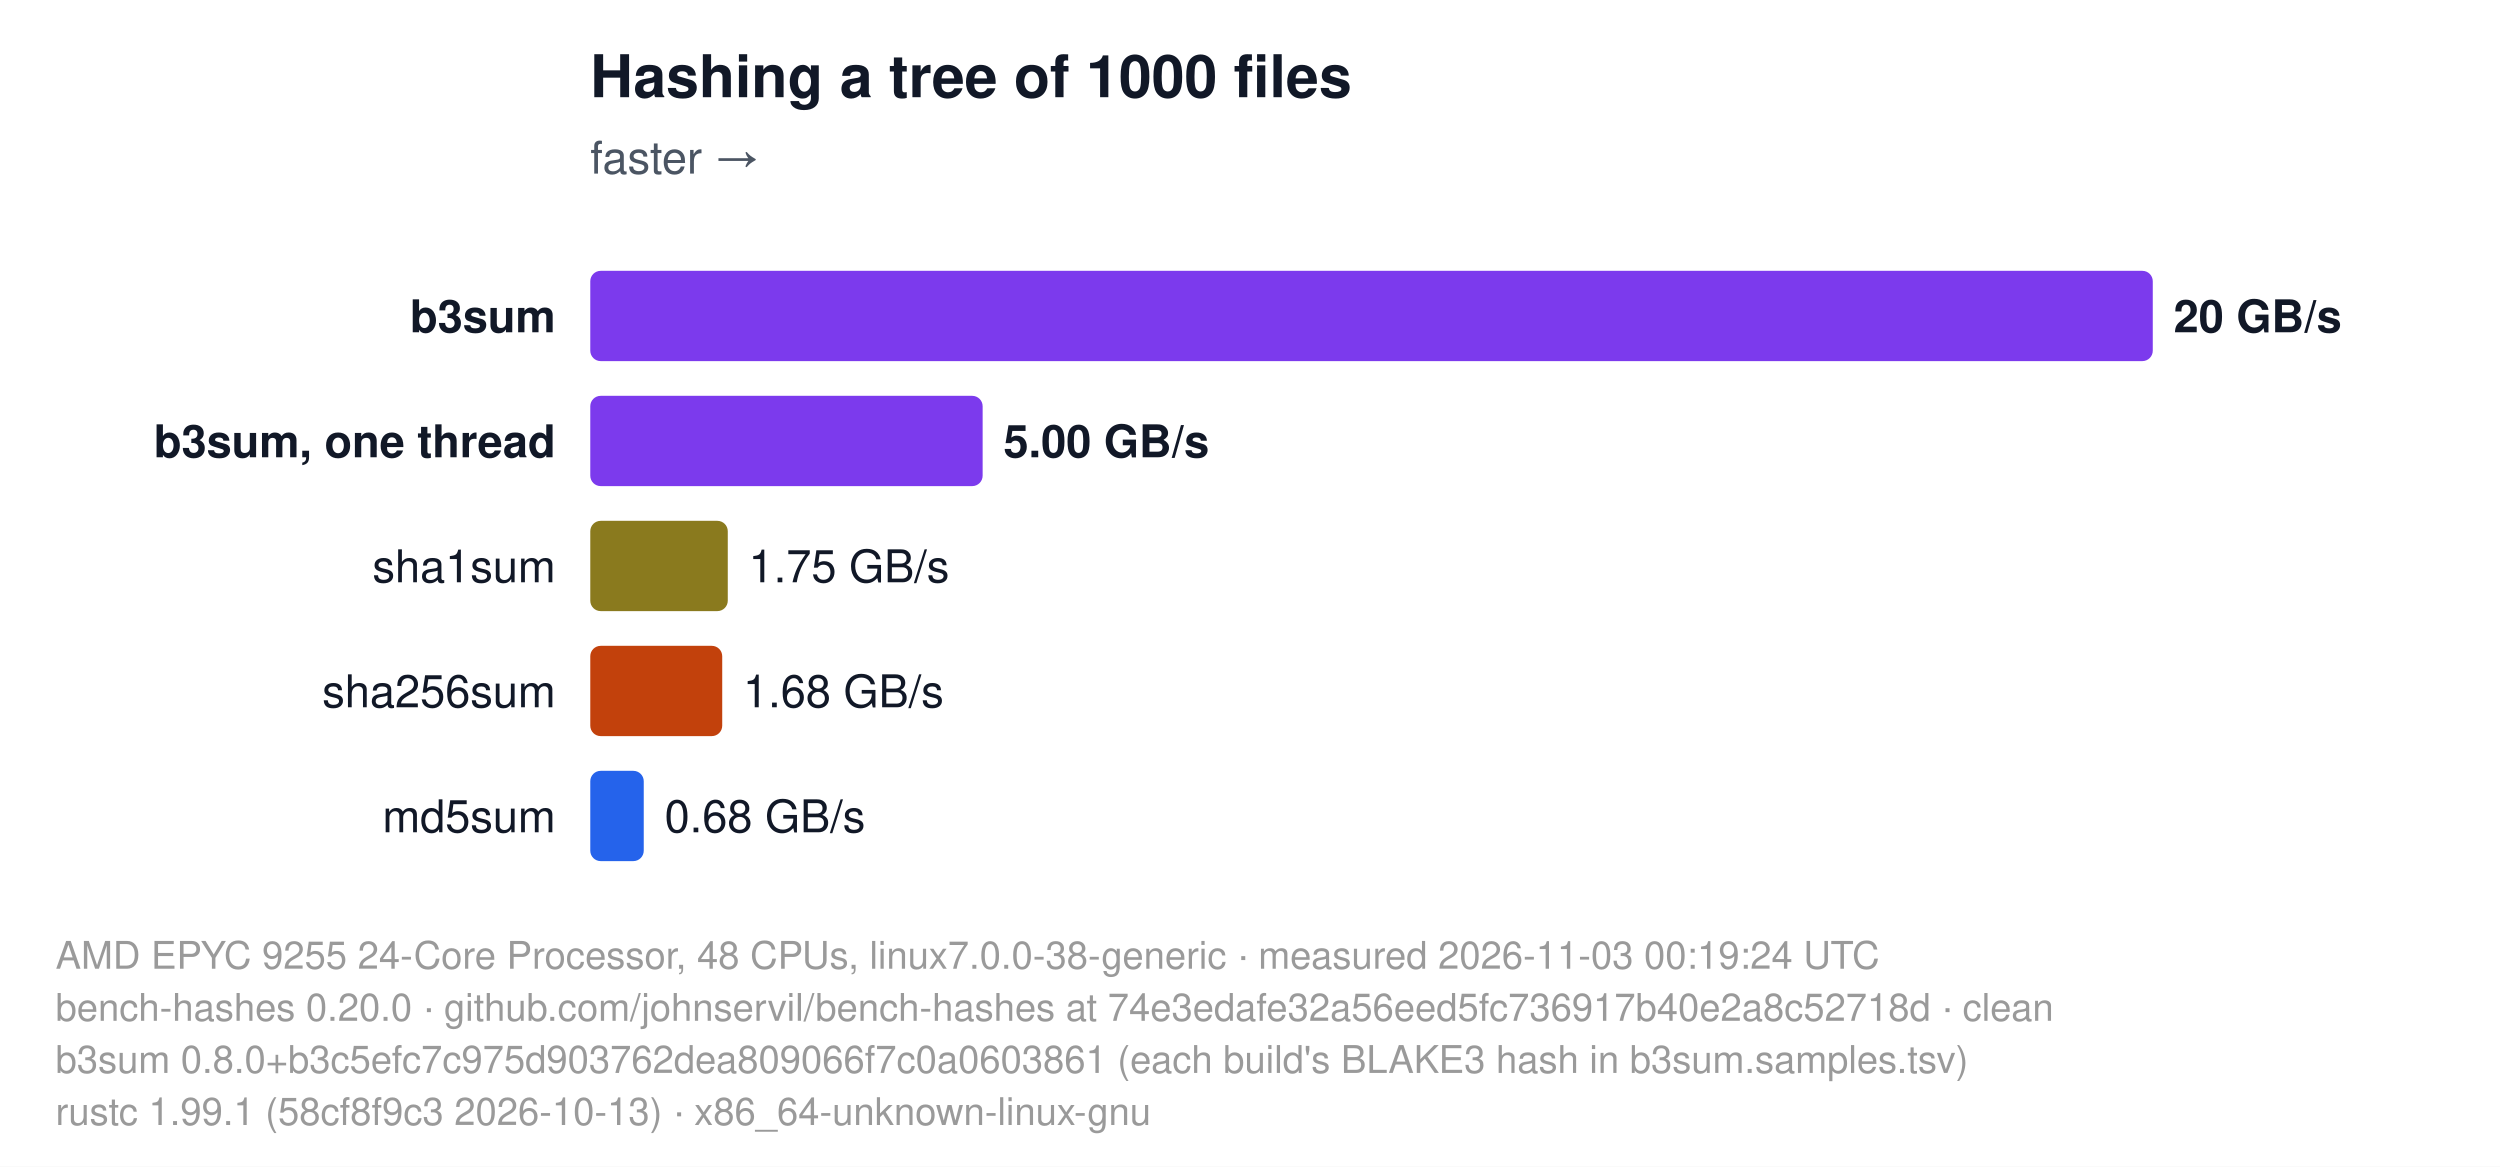
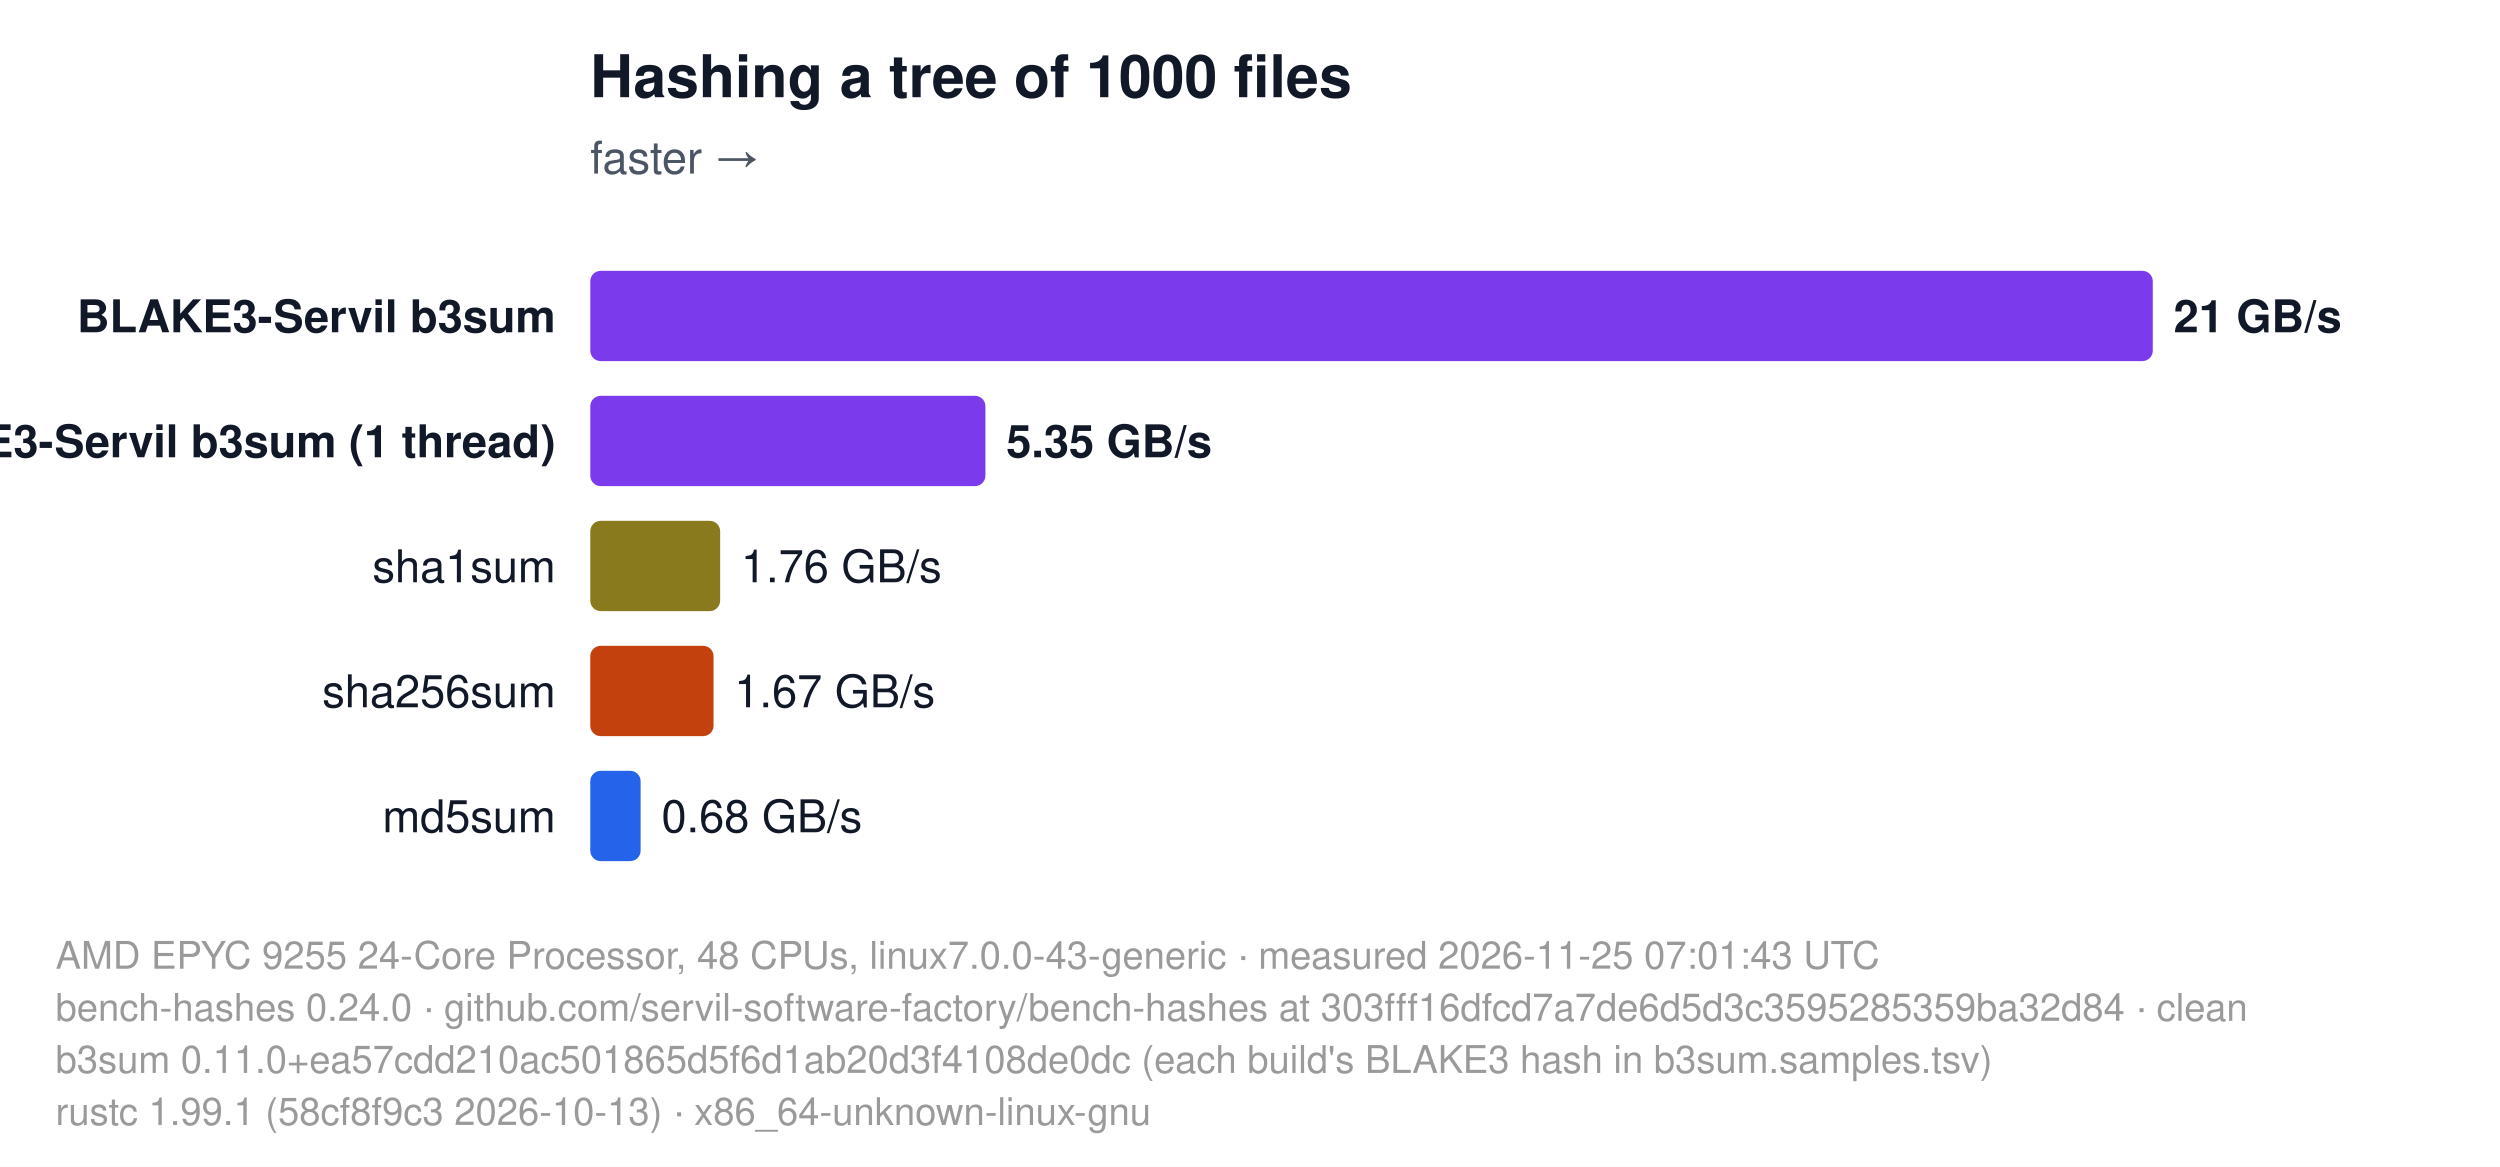
<svg xmlns="http://www.w3.org/2000/svg" width="720" height="336" viewBox="0 0 720 336" font-family="-apple-system, BlinkMacSystemFont, 'Segoe UI', Helvetica, Arial, sans-serif">
  <rect width="720" height="336" fill="#ffffff" />
  <text x="170" y="28" font-size="17" font-weight="600" fill="#111827">Hashing a tree of 1000 files</text>
  <text x="170" y="50" font-size="13" fill="#4b5563">faster →</text>
-   <text x="160" y="95.7" font-size="13" fill="#111827" text-anchor="end" font-weight="600">b3sum</text>
+   <text x="160" y="95.7" font-size="13" fill="#111827" text-anchor="end" font-weight="600">BLAKE3-Servil b3sum</text>
  <rect x="170" y="78" width="450.0" height="26" rx="3" fill="#7c3aed" />
-   <text x="626.0" y="95.7" font-size="13" fill="#111827" font-weight="600">20 GB/s</text>
-   <text x="160" y="131.7" font-size="13" fill="#111827" text-anchor="end" font-weight="600">b3sum, one thread</text>
-   <rect x="170" y="114" width="113.0" height="26" rx="3" fill="#7c3aed" />
-   <text x="289.0" y="131.7" font-size="13" fill="#111827" font-weight="600">5.00 GB/s</text>
+   <text x="626.0" y="95.7" font-size="13" fill="#111827" font-weight="600">21 GB/s</text>
+   <text x="160" y="131.7" font-size="13" fill="#111827" text-anchor="end" font-weight="600">BLAKE3-Servil b3sum (1 thread)</text>
+   <rect x="170" y="114" width="113.8" height="26" rx="3" fill="#7c3aed" />
+   <text x="289.8" y="131.7" font-size="13" fill="#111827" font-weight="600">5.35 GB/s</text>
  <text x="160" y="167.7" font-size="13" fill="#111827" text-anchor="end">sha1sum</text>
-   <rect x="170" y="150" width="39.6" height="26" rx="3" fill="#8a7a1e" />
-   <text x="215.6" y="167.7" font-size="13" fill="#111827">1.75 GB/s</text>
+   <rect x="170" y="150" width="37.4" height="26" rx="3" fill="#8a7a1e" />
+   <text x="213.4" y="167.7" font-size="13" fill="#111827">1.76 GB/s</text>
  <text x="160" y="203.7" font-size="13" fill="#111827" text-anchor="end">sha256sum</text>
-   <rect x="170" y="186" width="38.0" height="26" rx="3" fill="#c2410c" />
-   <text x="214.0" y="203.7" font-size="13" fill="#111827">1.68 GB/s</text>
+   <rect x="170" y="186" width="35.5" height="26" rx="3" fill="#c2410c" />
+   <text x="211.5" y="203.7" font-size="13" fill="#111827">1.67 GB/s</text>
  <text x="160" y="239.7" font-size="13" fill="#111827" text-anchor="end">md5sum</text>
-   <rect x="170" y="222" width="15.4" height="26" rx="3" fill="#2563eb" />
-   <text x="191.4" y="239.7" font-size="13" fill="#111827">0.68 GB/s</text>
-   <text x="16" y="279.0" font-size="11" fill="#9a9a9a">AMD EPYC 9255 24-Core Processor, 48 CPUs, linux7.0.0-38-generic · measured 2026-11-03 00:19:24 UTC</text>
-   <text x="16" y="294.0" font-size="11" fill="#9a9a9a">bench-hashes 0.20.0 · github.com/johnservil/bench-hashes at 74e3edafe32a56eed5fc736917b40e2a8c52718d · clean</text>
-   <text x="16" y="309.0" font-size="11" fill="#9a9a9a">b3sum 0.8.0+b3c5efc7c975d903762dea809066f7c0a0603861 (each build's BLAKE3 hash in b3sum.samples.tsv)</text>
+   <rect x="170" y="222" width="14.5" height="26" rx="3" fill="#2563eb" />
+   <text x="190.5" y="239.7" font-size="13" fill="#111827">0.68 GB/s</text>
+   <text x="16" y="279.0" font-size="11" fill="#9a9a9a">AMD EPYC 9255 24-Core Processor, 48 CPUs, linux7.0.0-43-generic · measured 2026-11-25 07:01:43 UTC</text>
+   <text x="16" y="294.0" font-size="11" fill="#9a9a9a">bench-hashes 0.24.0 · github.com/servil-software-factory/bench-hashes at 303fff16dfcd7a7de6d5d3c3595285359ba32d84 · clean</text>
+   <text x="16" y="309.0" font-size="11" fill="#9a9a9a">b3sum 0.11.0+ea57cdd210ac501865d5f6d1ab20d3f4108de0dc (each build's BLAKE3 hash in b3sum.samples.tsv)</text>
  <text x="16" y="324.0" font-size="11" fill="#9a9a9a">rustc 1.99.1 (58cf8f9c3 2026-10-13) · x86_64-unknown-linux-gnu</text>
</svg>
